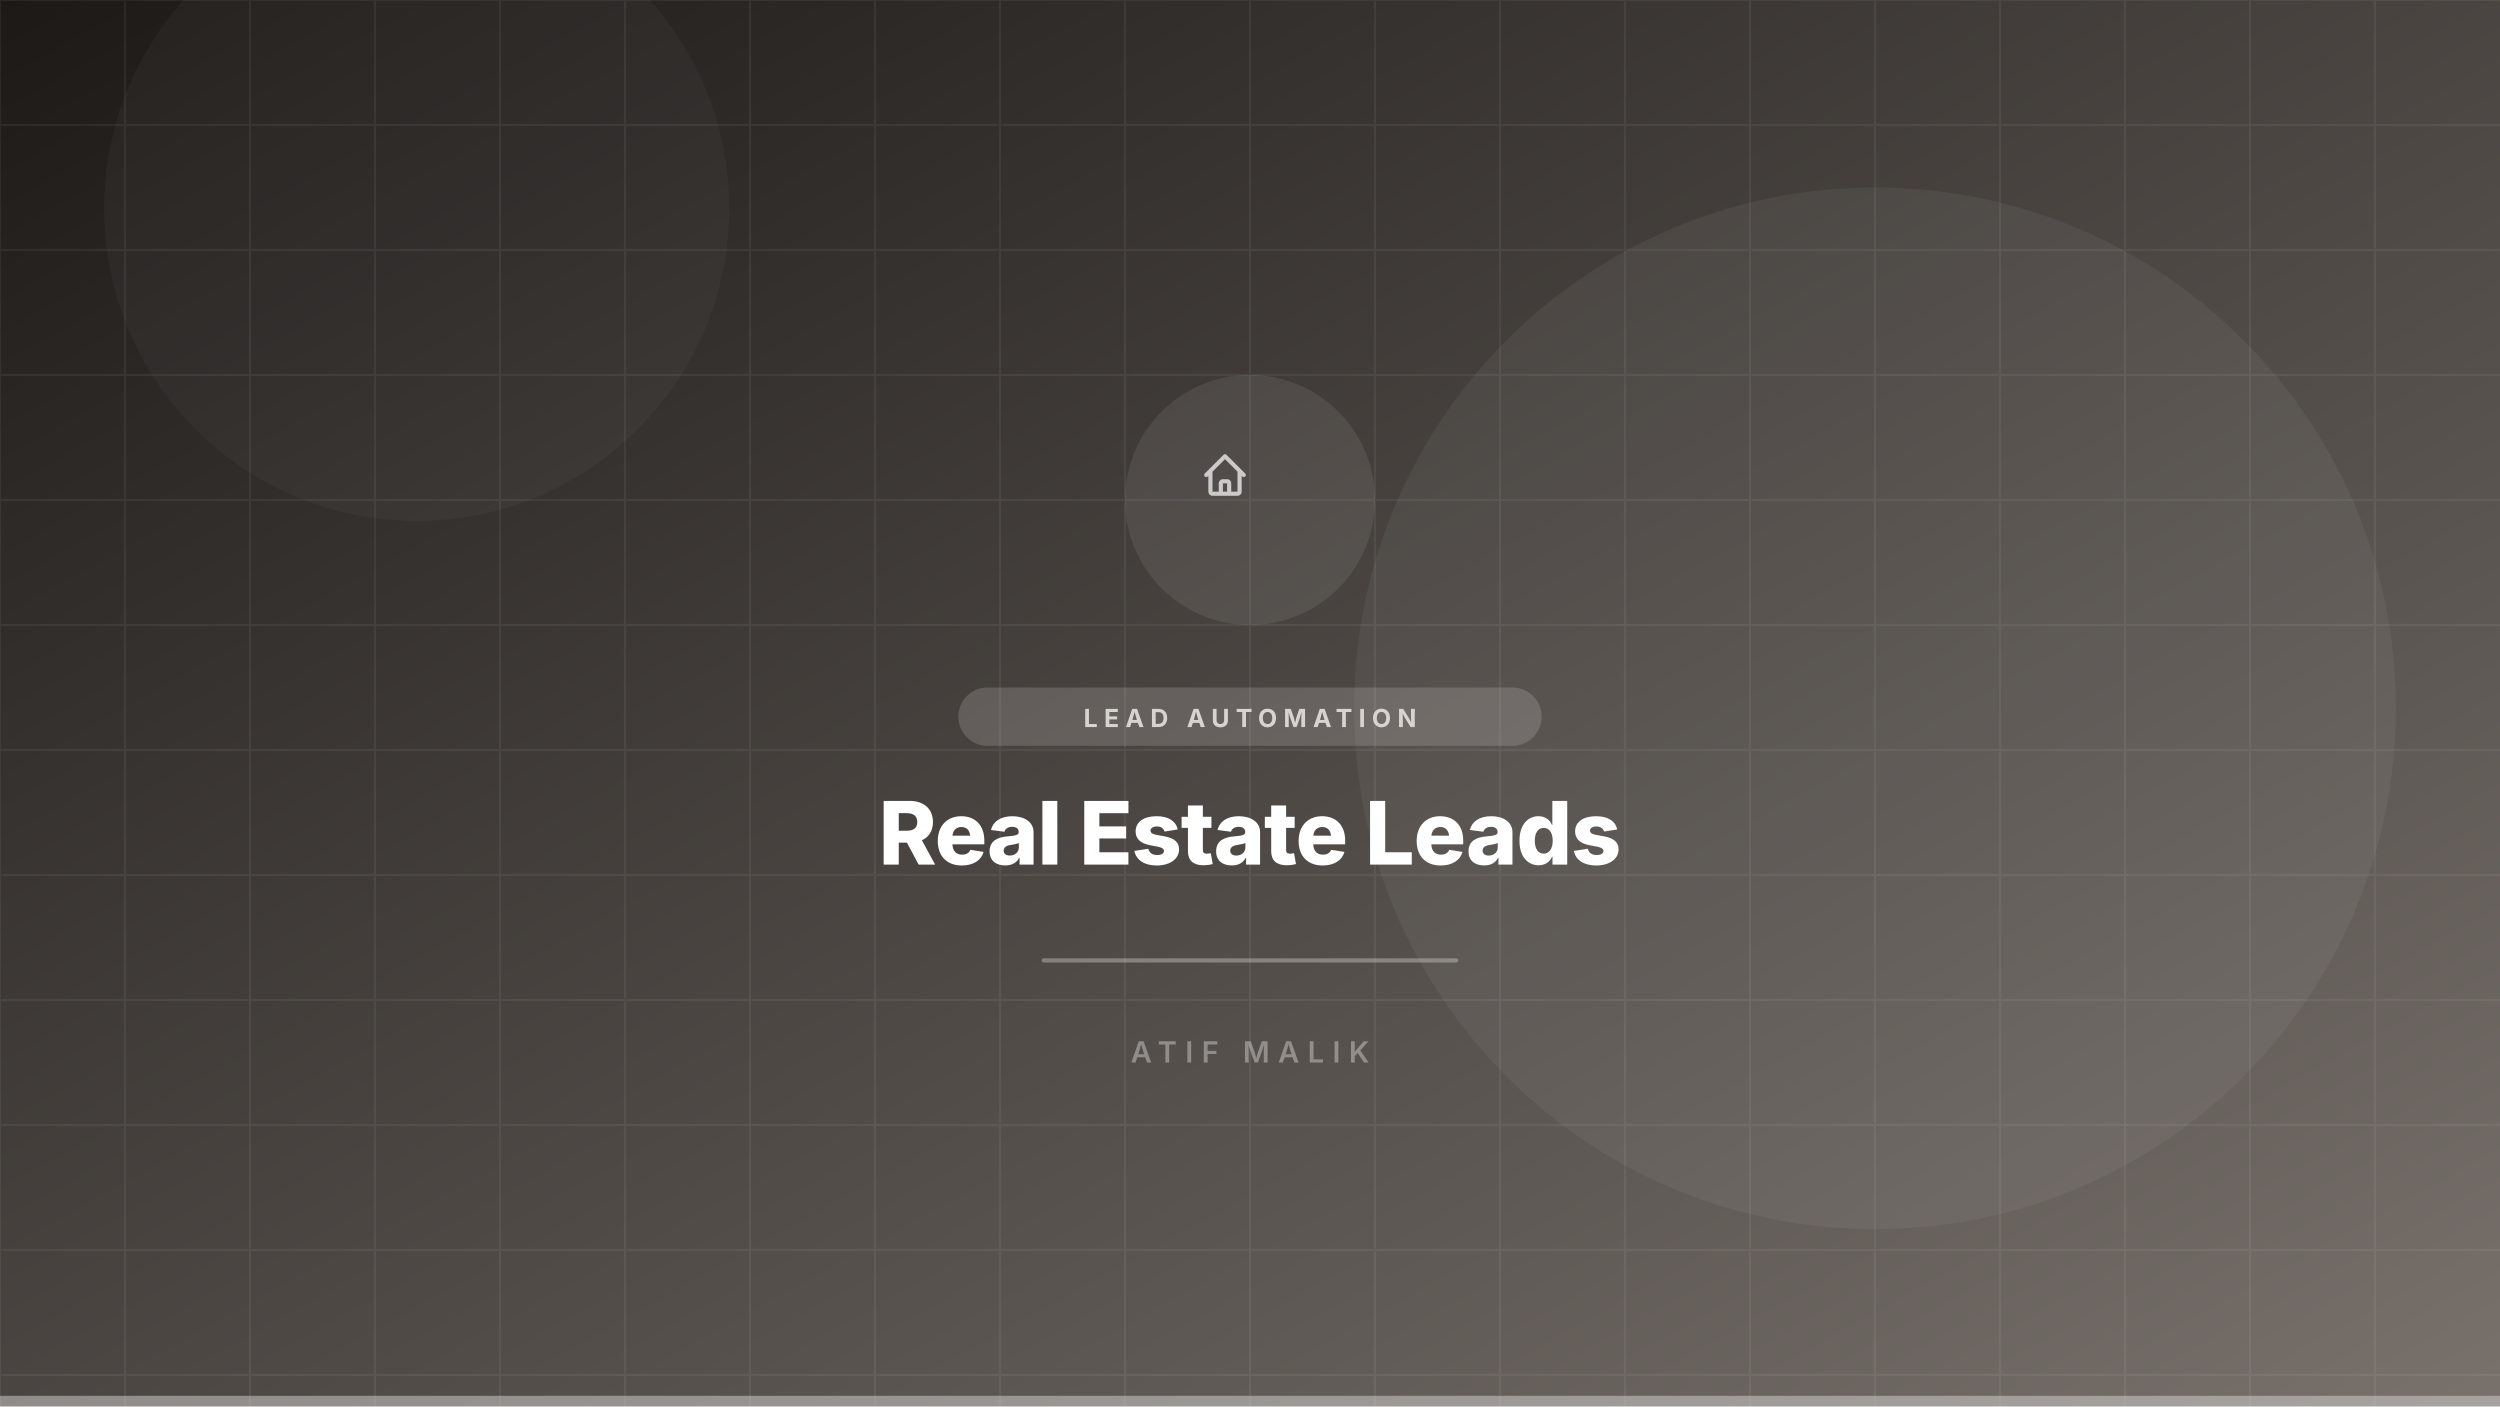
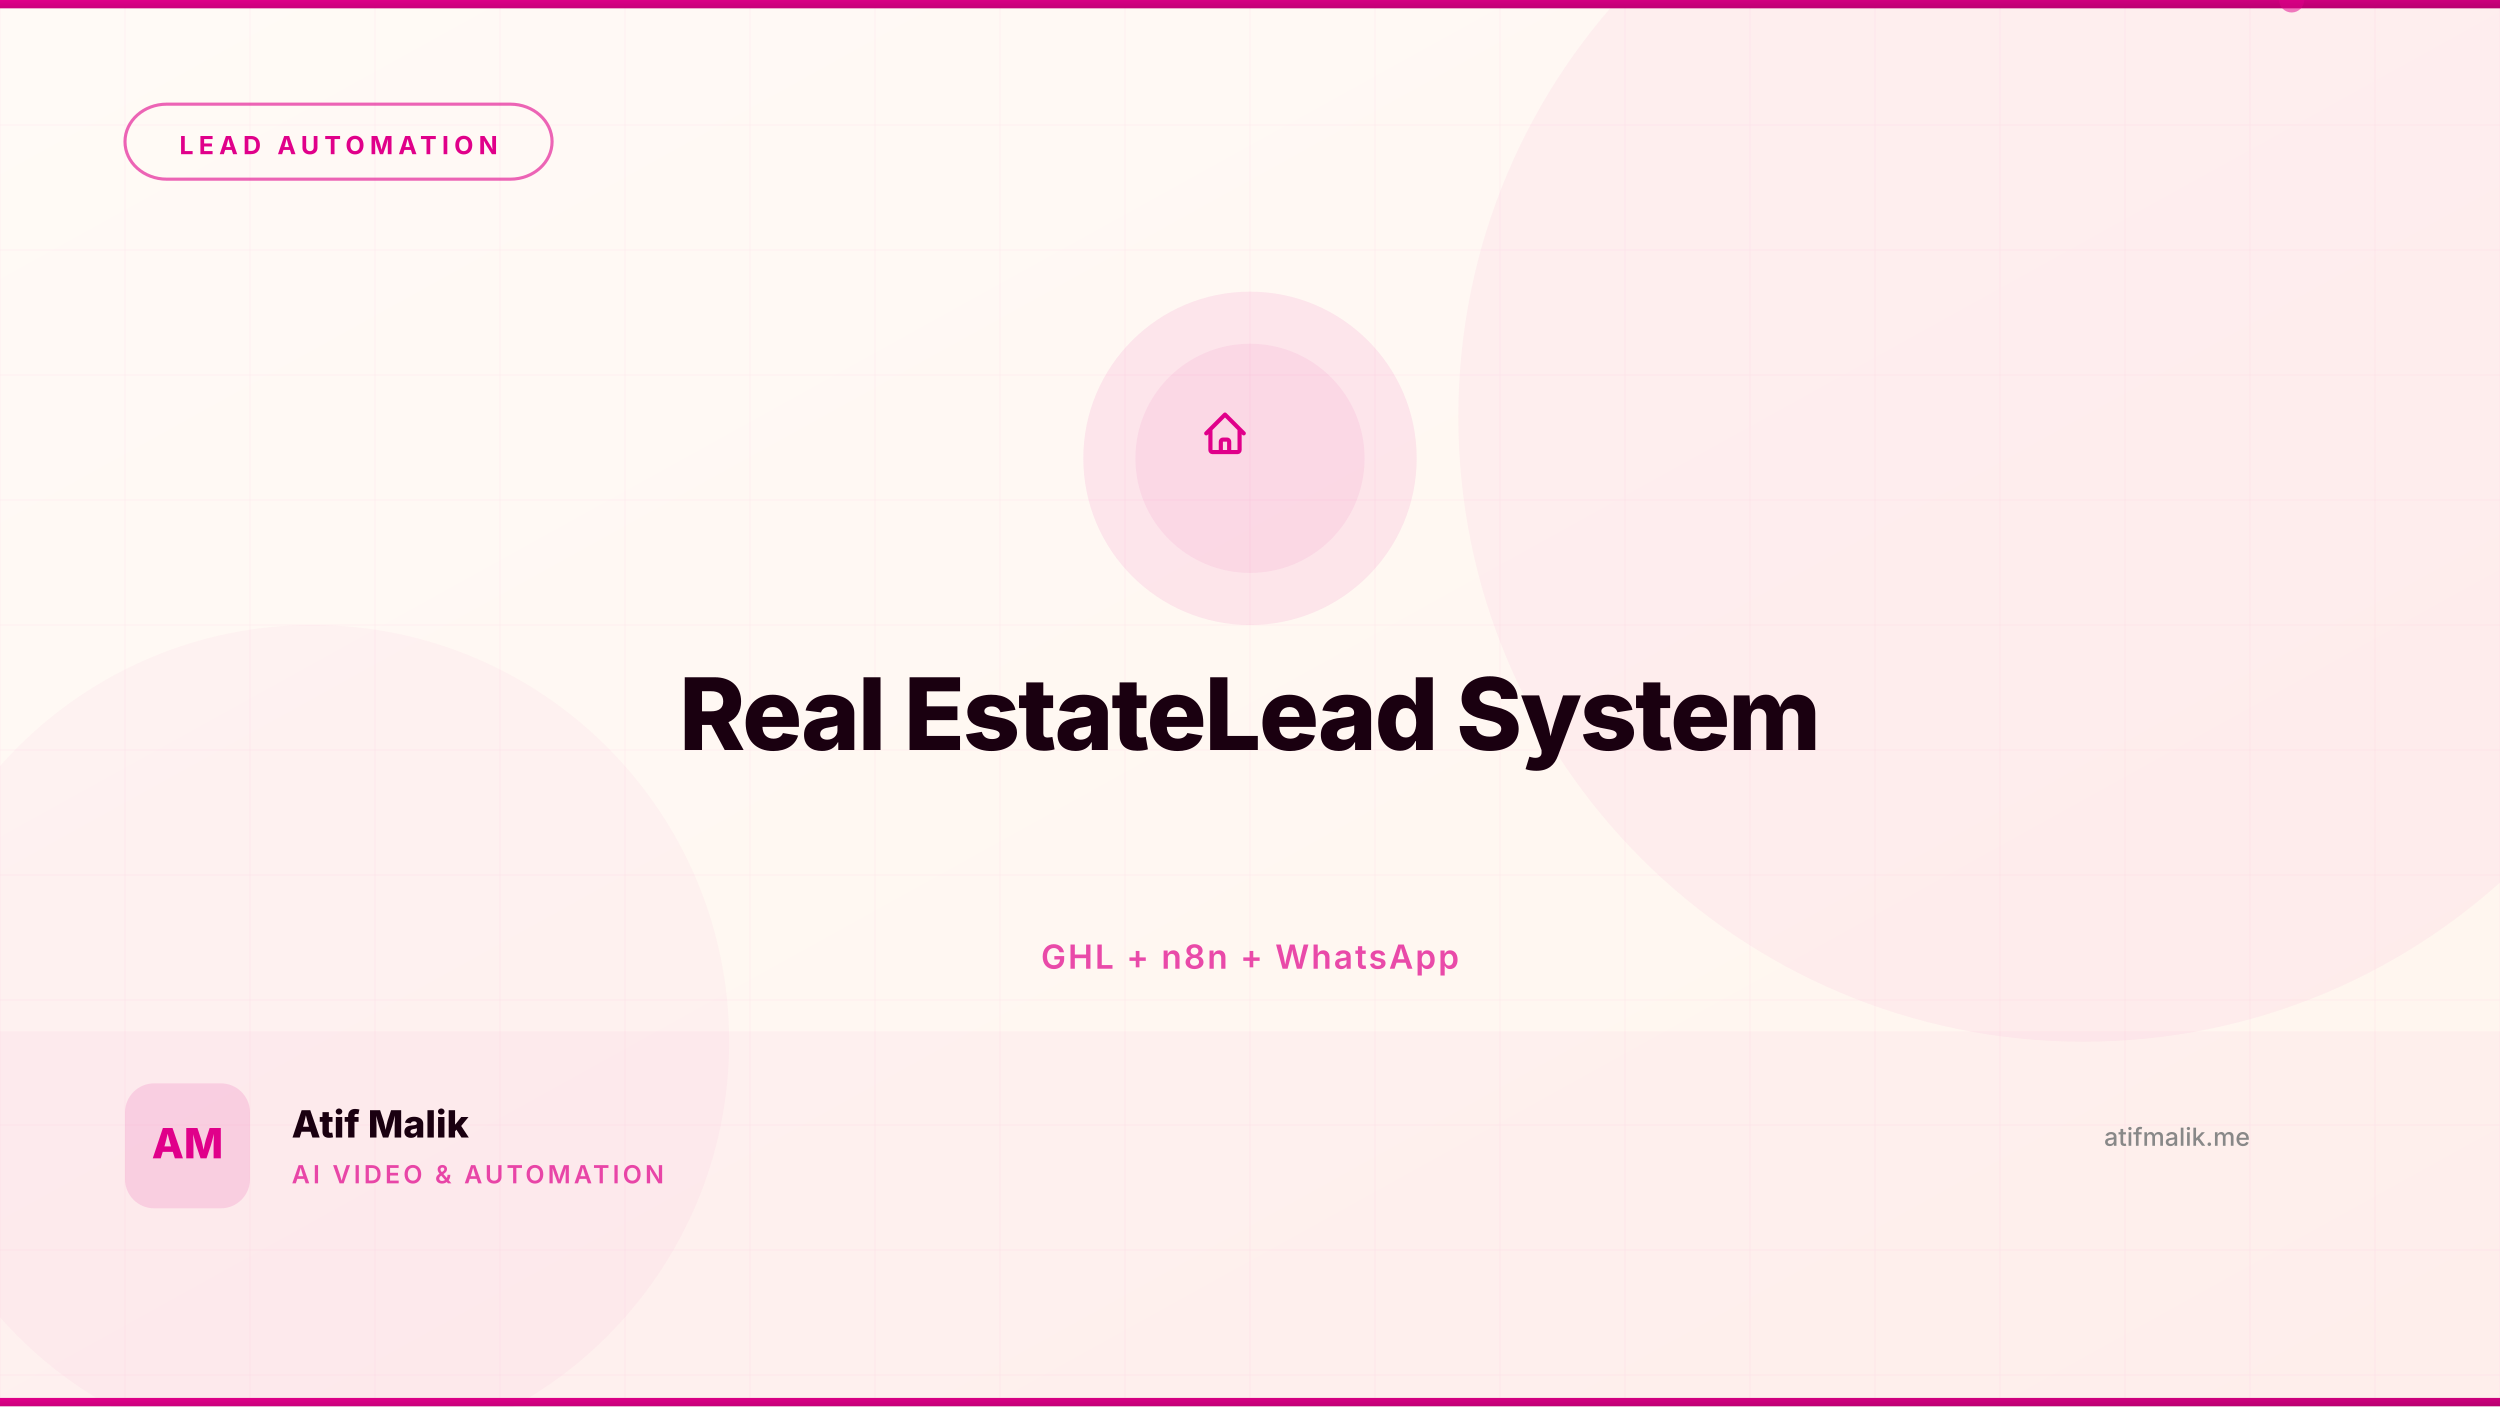
<svg xmlns="http://www.w3.org/2000/svg" width="1200" height="675" viewBox="0 0 1200 675">
  <defs>
    <linearGradient id="bg" x1="0%" y1="0%" x2="100%" y2="100%">
-       <stop offset="0%" style="stop-color:#1c1917" />
-       <stop offset="100%" style="stop-color:#78716c" />
+       <stop offset="0%" style="stop-color:#FFFAF6" />
+       <stop offset="100%" style="stop-color:#FFF5EE" />
    </linearGradient>
-     <linearGradient id="accent" x1="0%" y1="0%" x2="100%" y2="0%">
-       <stop offset="0%" style="stop-color:#d6d3d1;stop-opacity:0.3" />
-       <stop offset="100%" style="stop-color:#d6d3d1;stop-opacity:0" />
+     <linearGradient id="pinkGrad" x1="0%" y1="0%" x2="100%" y2="100%">
+       <stop offset="0%" style="stop-color:#E0008A" />
+       <stop offset="100%" style="stop-color:#B8006F" />
    </linearGradient>
+     <clipPath id="avatarClip">
+       <rect x="60" y="510" width="70" height="70" rx="16" />
+     </clipPath>
  </defs>
  <rect width="1200" height="675" fill="url(#bg)" />
-   <g opacity="0.06" stroke="white" stroke-width="1">
+   <g opacity="0.04" stroke="#E0008A" stroke-width="0.5">
    <line x1="0" y1="0" x2="0" y2="675" />
    <line x1="60" y1="0" x2="60" y2="675" />
    <line x1="120" y1="0" x2="120" y2="675" />
    <line x1="180" y1="0" x2="180" y2="675" />
    <line x1="240" y1="0" x2="240" y2="675" />
    <line x1="300" y1="0" x2="300" y2="675" />
    <line x1="360" y1="0" x2="360" y2="675" />
    <line x1="420" y1="0" x2="420" y2="675" />
    <line x1="480" y1="0" x2="480" y2="675" />
    <line x1="540" y1="0" x2="540" y2="675" />
    <line x1="600" y1="0" x2="600" y2="675" />
    <line x1="660" y1="0" x2="660" y2="675" />
    <line x1="720" y1="0" x2="720" y2="675" />
    <line x1="780" y1="0" x2="780" y2="675" />
    <line x1="840" y1="0" x2="840" y2="675" />
    <line x1="900" y1="0" x2="900" y2="675" />
    <line x1="960" y1="0" x2="960" y2="675" />
    <line x1="1020" y1="0" x2="1020" y2="675" />
    <line x1="1080" y1="0" x2="1080" y2="675" />
    <line x1="1140" y1="0" x2="1140" y2="675" />
+     <line x1="1200" y1="0" x2="1200" y2="675" />
    <line x1="0" y1="0" x2="1200" y2="0" />
    <line x1="0" y1="60" x2="1200" y2="60" />
    <line x1="0" y1="120" x2="1200" y2="120" />
    <line x1="0" y1="180" x2="1200" y2="180" />
    <line x1="0" y1="240" x2="1200" y2="240" />
    <line x1="0" y1="300" x2="1200" y2="300" />
    <line x1="0" y1="360" x2="1200" y2="360" />
    <line x1="0" y1="420" x2="1200" y2="420" />
    <line x1="0" y1="480" x2="1200" y2="480" />
    <line x1="0" y1="540" x2="1200" y2="540" />
    <line x1="0" y1="600" x2="1200" y2="600" />
    <line x1="0" y1="660" x2="1200" y2="660" />
  </g>
-   <circle cx="900" cy="340" r="250" fill="#d6d3d1" opacity="0.07" />
-   <circle cx="200" cy="100" r="150" fill="#d6d3d1" opacity="0.04" />
-   <circle cx="600" cy="240" r="60" fill="white" opacity="0.08" />
-   <g transform="translate(576, 216)" fill="none" stroke="white" stroke-width="2" stroke-linecap="round" stroke-linejoin="round" opacity="0.7">
+   <circle cx="1000" cy="200" r="300" fill="#E0008A" opacity="0.04" />
+   <circle cx="150" cy="500" r="200" fill="#E0008A" opacity="0.03" />
+   <rect x="0" y="0" width="1200" height="4" fill="url(#pinkGrad)" />
+   <rect x="60" y="50" rx="20" ry="20" width="205" height="36" fill="none" stroke="#E0008A" stroke-width="1.5" opacity="0.6" />
+   <text x="162.5" y="74" text-anchor="middle" fill="#E0008A" font-family="system-ui, -apple-system, sans-serif" font-size="12" font-weight="700" letter-spacing="2.5">LEAD AUTOMATION</text>
+   <circle cx="600" cy="220" r="80" fill="#E0008A" opacity="0.08" />
+   <circle cx="600" cy="220" r="55" fill="#E0008A" opacity="0.06" />
+   <g transform="translate(576, 196)" fill="none" stroke="#E0008A" stroke-width="2" stroke-linecap="round" stroke-linejoin="round">
    <path d="M3 12l2-2m0 0l7-7 7 7M5 10v10a1 1 0 001 1h3m10-11l2 2m-2-2v10a1 1 0 01-1 1h-3m-6 0a1 1 0 001-1v-4a1 1 0 011-1h2a1 1 0 011 1v4a1 1 0 001 1m-6 0h6" />
  </g>
-   <rect x="460" y="330" rx="14" ry="14" width="280" height="28" fill="#d6d3d1" opacity="0.2" />
-   <text x="600" y="349" text-anchor="middle" fill="#d6d3d1" font-family="system-ui, -apple-system, sans-serif" font-size="12" font-weight="700" letter-spacing="3" text-transform="uppercase">LEAD AUTOMATION</text>
-   <text x="600" y="415" text-anchor="middle" fill="white" font-family="system-ui, -apple-system, sans-serif" font-size="42" font-weight="800" letter-spacing="-0.5">Real Estate Leads</text>
-   <rect x="500" y="460" width="200" height="2" rx="1" fill="#d6d3d1" opacity="0.4" />
-   <text x="600" y="510" text-anchor="middle" fill="white" opacity="0.35" font-family="system-ui, -apple-system, sans-serif" font-size="14" font-weight="600" letter-spacing="4">ATIF MALIK</text>
-   <rect x="0" y="670" width="1200" height="5" fill="#d6d3d1" opacity="0.5" />
+   <text x="600" y="360" text-anchor="middle" fill="#1A0010" font-family="system-ui, -apple-system, sans-serif" font-size="48" font-weight="800" letter-spacing="-1">Real Estate
+ Lead System</text>
+   <text x="600" y="415" text-anchor="middle" fill="#1A0010" font-family="system-ui, -apple-system, sans-serif" font-size="48" font-weight="800" letter-spacing="-1" />
+   <text x="600" y="465" text-anchor="middle" fill="#E0008A" font-family="system-ui, -apple-system, sans-serif" font-size="16" font-weight="600" letter-spacing="1" opacity="0.7">GHL + n8n + WhatsApp</text>
+   <rect x="0" y="495" width="1200" height="180" fill="#E0008A" opacity="0.03" />
+   <rect x="60" y="520" width="60" height="60" rx="14" fill="#E0008A" opacity="0.12" />
+   <text x="90" y="556" text-anchor="middle" fill="#E0008A" font-family="system-ui, -apple-system, sans-serif" font-size="20" font-weight="800">AM</text>
+   <text x="140" y="546" fill="#1A0010" font-family="system-ui, -apple-system, sans-serif" font-size="18" font-weight="800">Atif Malik</text>
+   <text x="140" y="568" fill="#E0008A" font-family="system-ui, -apple-system, sans-serif" font-size="12" font-weight="600" letter-spacing="1.5" opacity="0.7">AI VIDEO &amp; AUTOMATION</text>
+   <circle cx="1100" y="545" r="6" fill="#E0008A" opacity="0.5" />
+   <text x="1080" y="550" text-anchor="end" fill="#888" font-family="system-ui, -apple-system, sans-serif" font-size="12" font-weight="500">atifmalik.me</text>
+   <rect x="0" y="671" width="1200" height="4" fill="url(#pinkGrad)" />
</svg>
